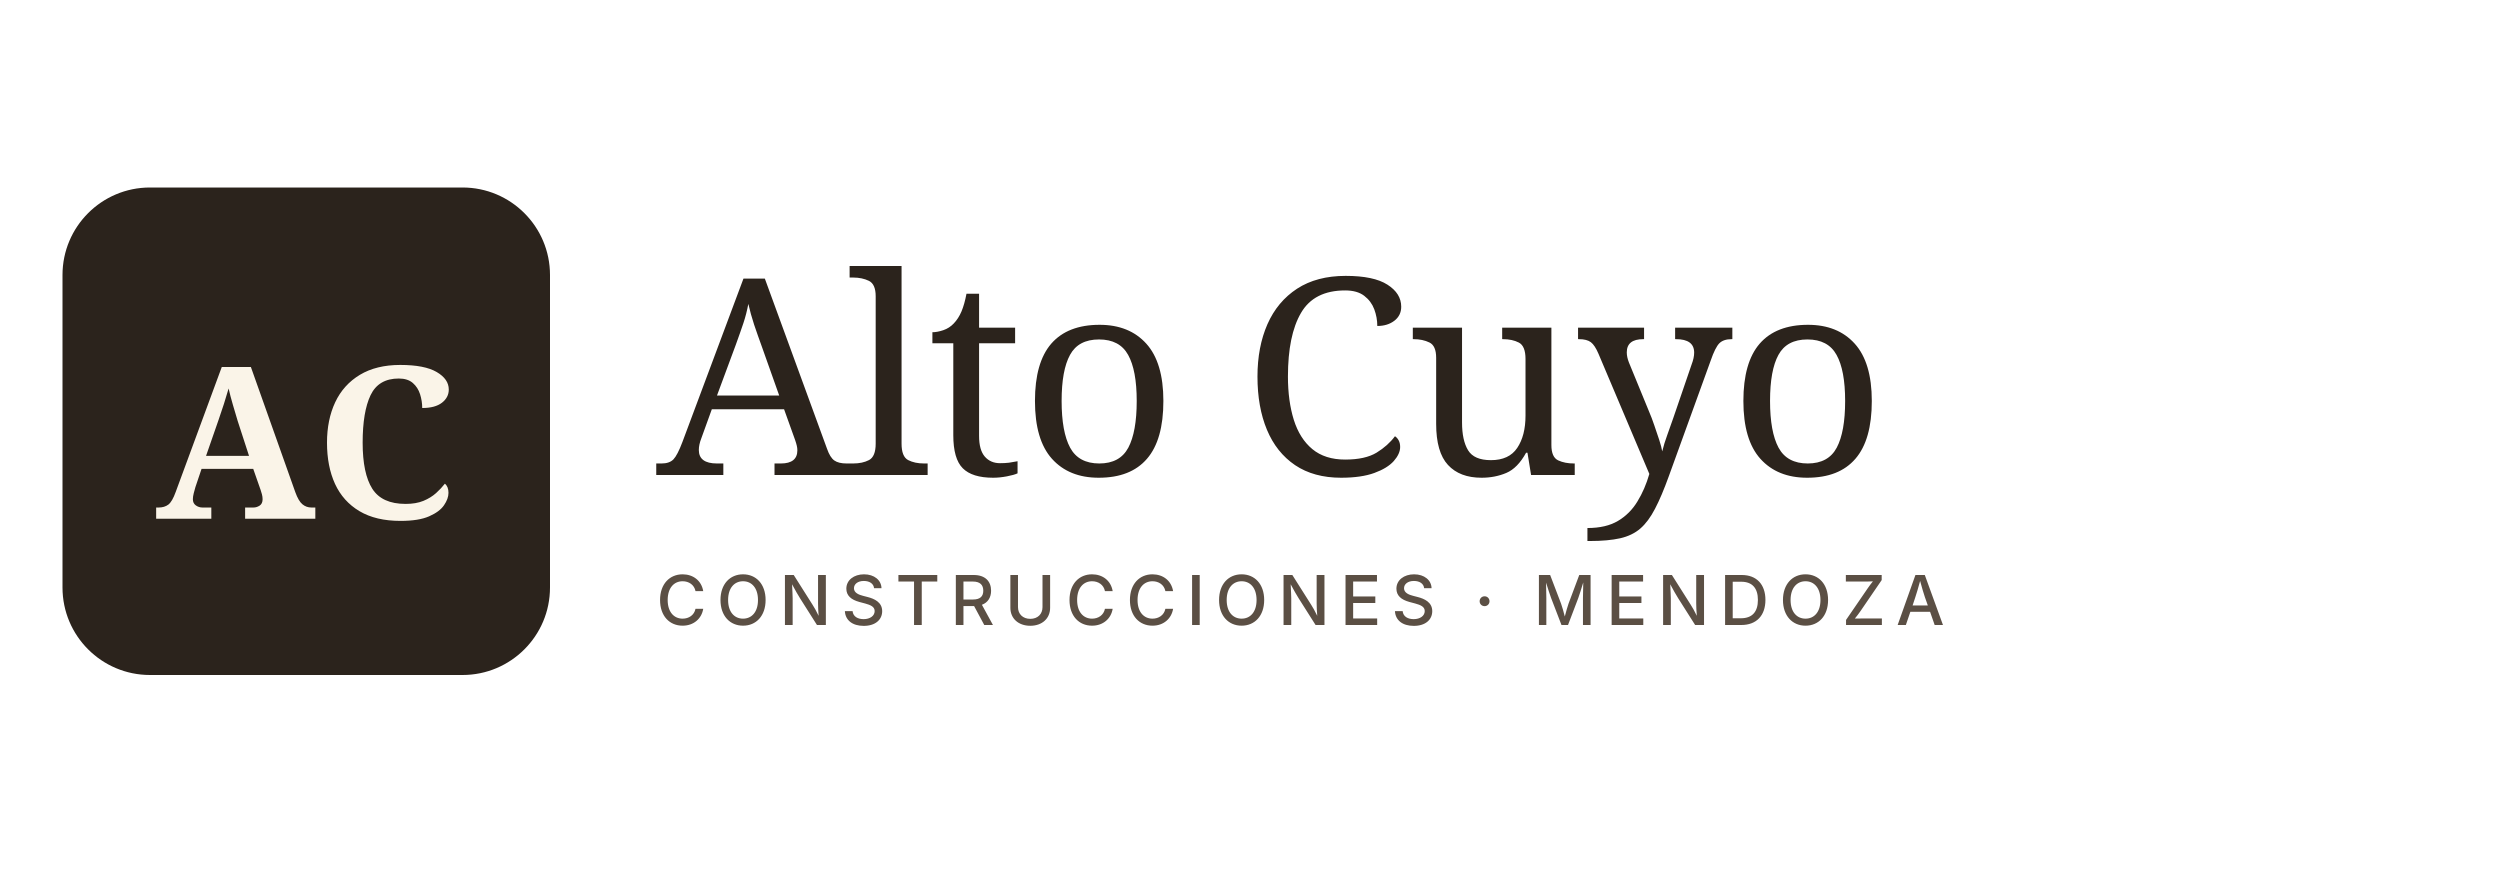
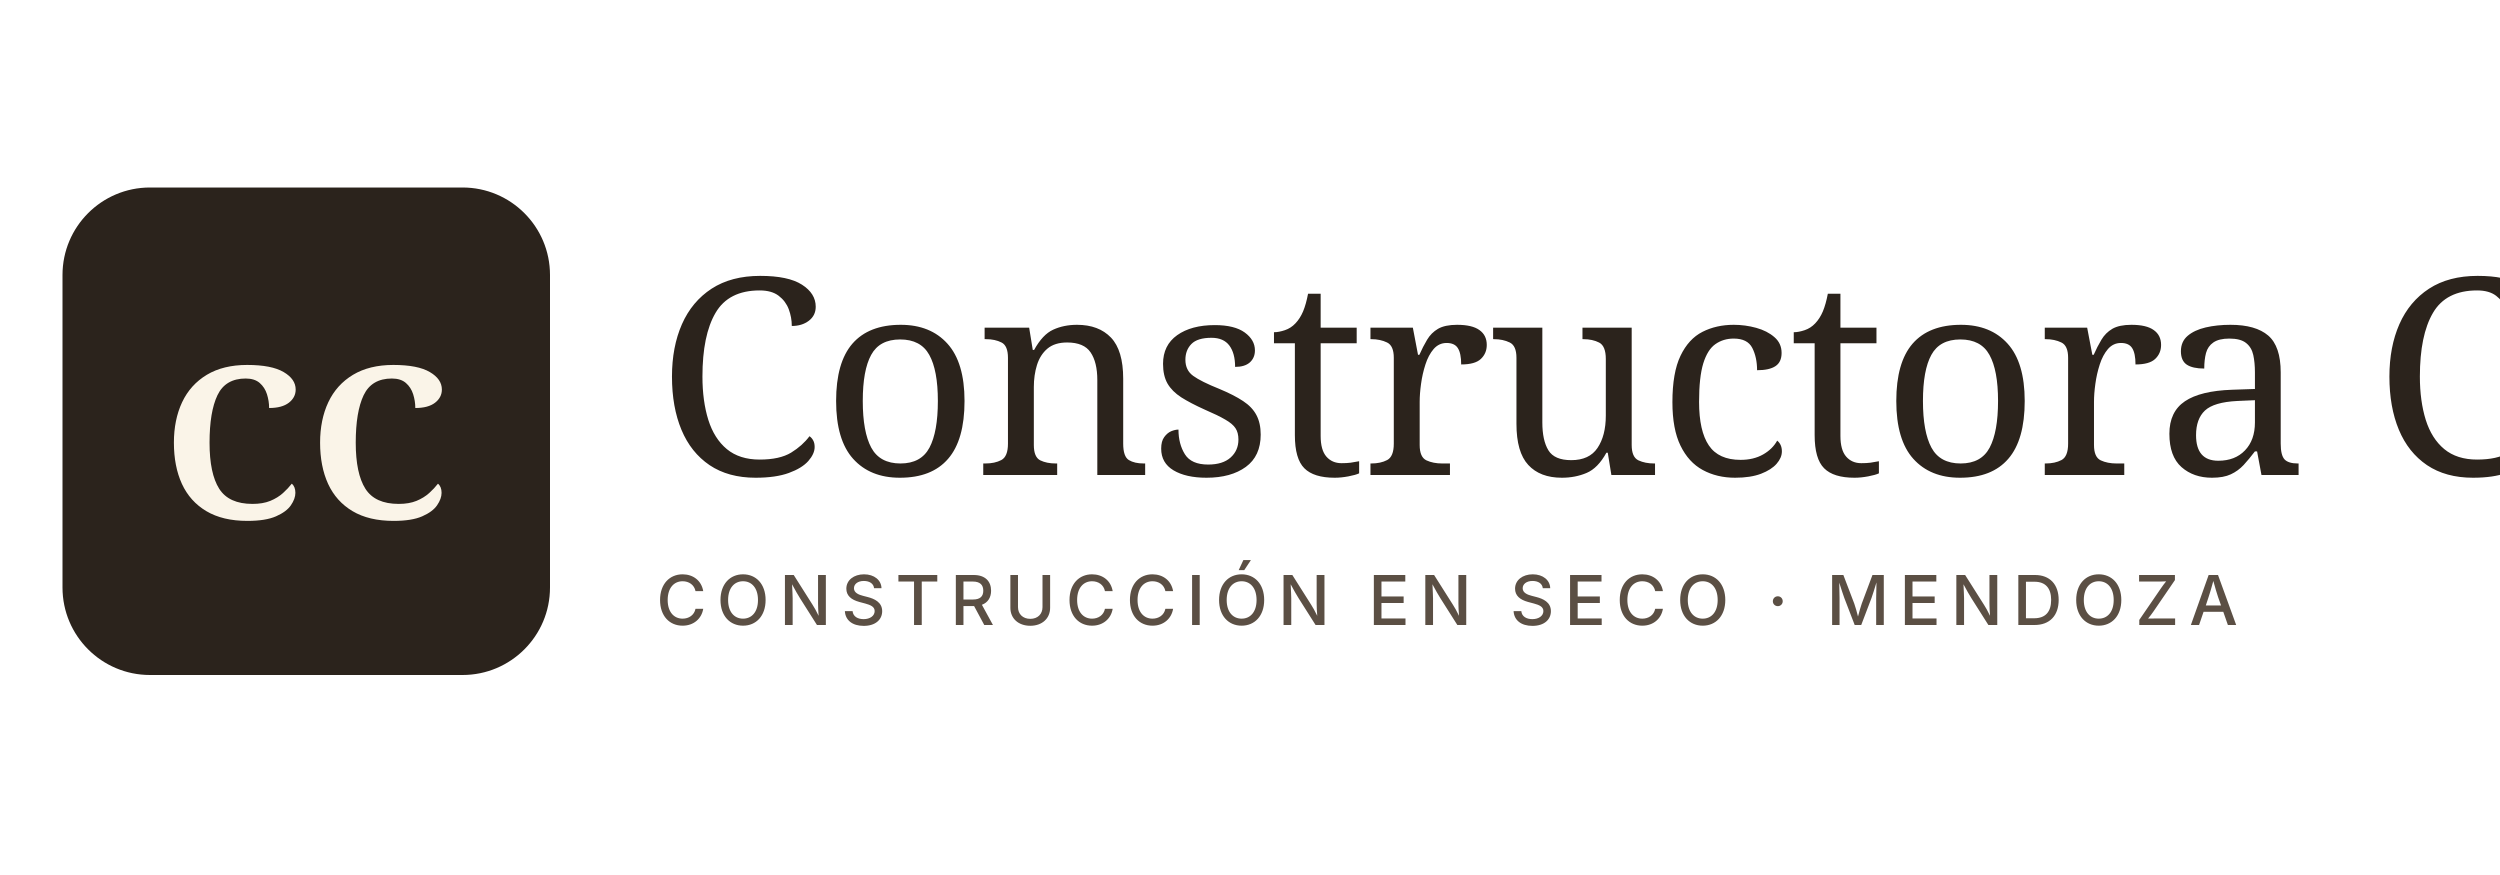
<svg xmlns="http://www.w3.org/2000/svg" viewBox="0 0 400 140" width="400" height="140">
  <rect x="10" y="30" width="78" height="78" rx="14" fill="#2B231C" />
-   <text x="49" y="83" font-family="Fraunces, Playfair Display, Georgia, serif" font-weight="600" font-size="34" fill="#FAF4E8" text-anchor="middle" letter-spacing="0.02em">AC</text>
-   <text x="105" y="76" font-family="Fraunces, Playfair Display, Georgia, serif" font-weight="500" font-size="44" fill="#2B231C" letter-spacing="-0.015em">Alto Cuyo</text>
-   <text x="105" y="100" font-family="DM Sans, Inter, sans-serif" font-weight="500" font-size="11" fill="#5B4F44" letter-spacing="1.6">CONSTRUCCIONES · MENDOZA</text>
+   <text x="49" y="83" font-family="Fraunces, Playfair Display, Georgia, serif" font-weight="600" font-size="34" fill="#FAF4E8" text-anchor="middle" letter-spacing="0.02em">CC</text>
+   <text x="105" y="76" font-family="Fraunces, Playfair Display, Georgia, serif" font-weight="500" font-size="44" fill="#2B231C" letter-spacing="-0.015em">Constructora Cuyo</text>
+   <text x="105" y="100" font-family="DM Sans, Inter, sans-serif" font-weight="500" font-size="11" fill="#5B4F44" letter-spacing="1.6">CONSTRUCCIÓN EN SECO · MENDOZA</text>
</svg>
